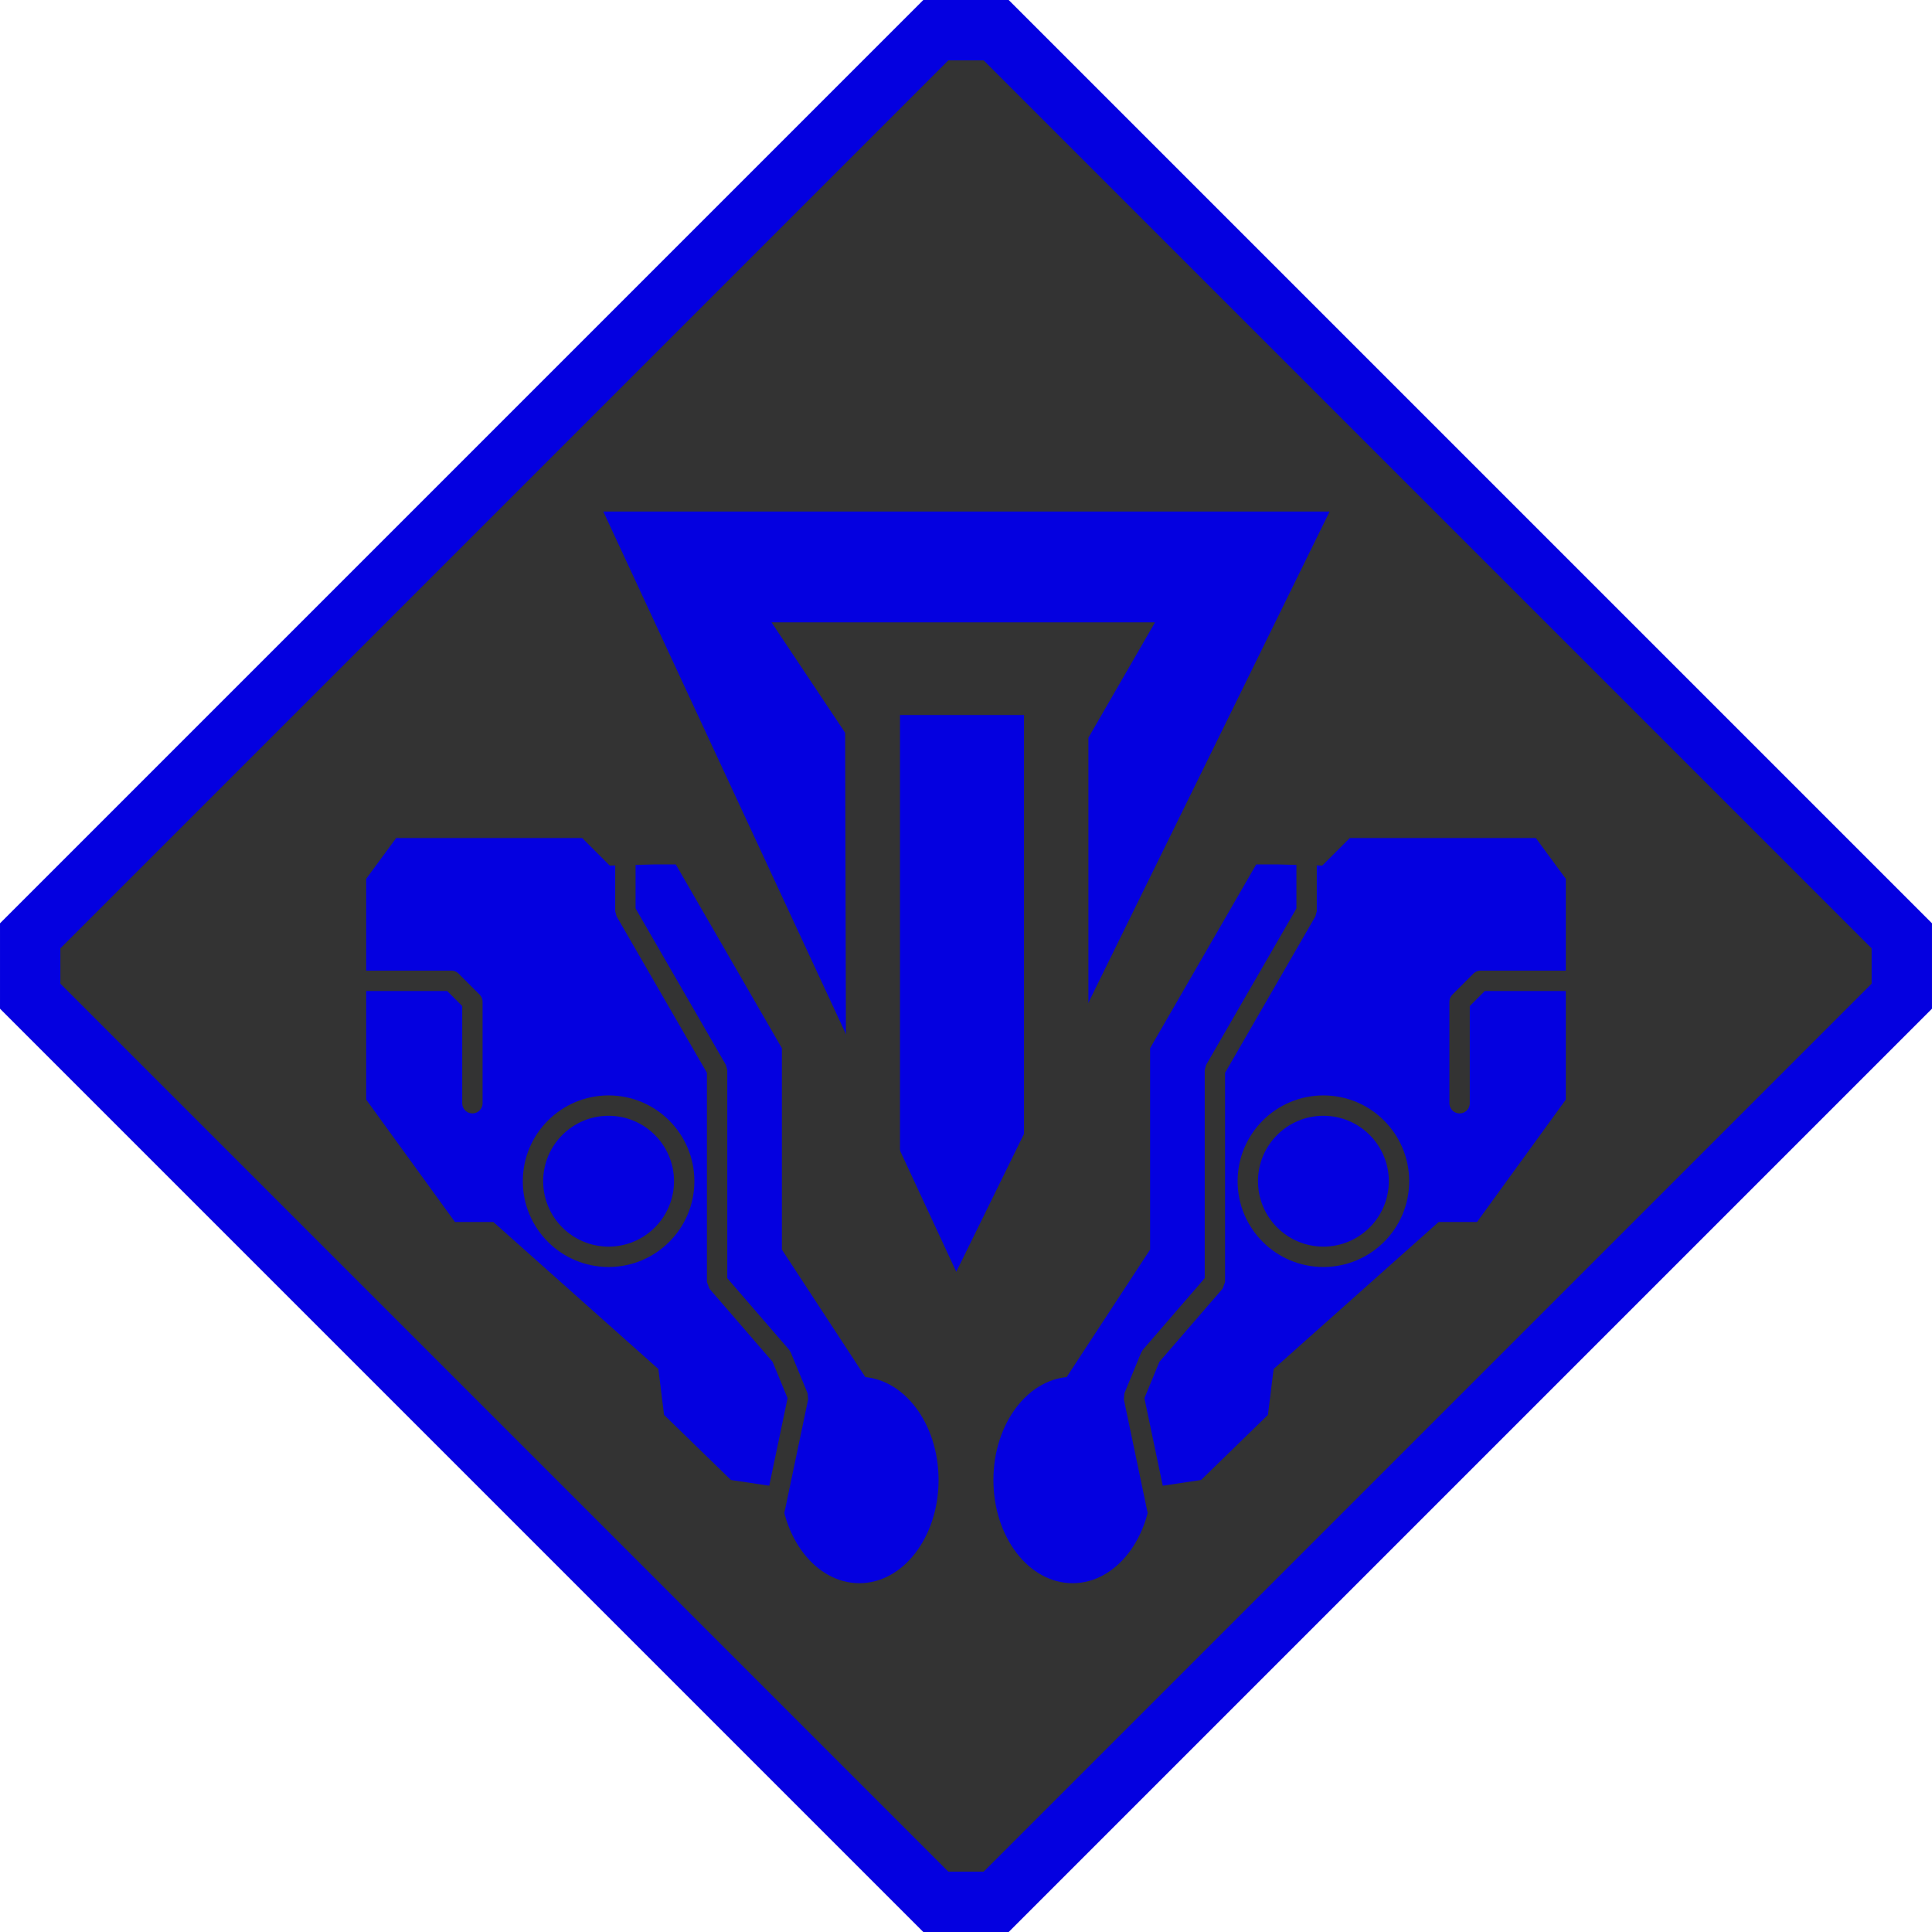
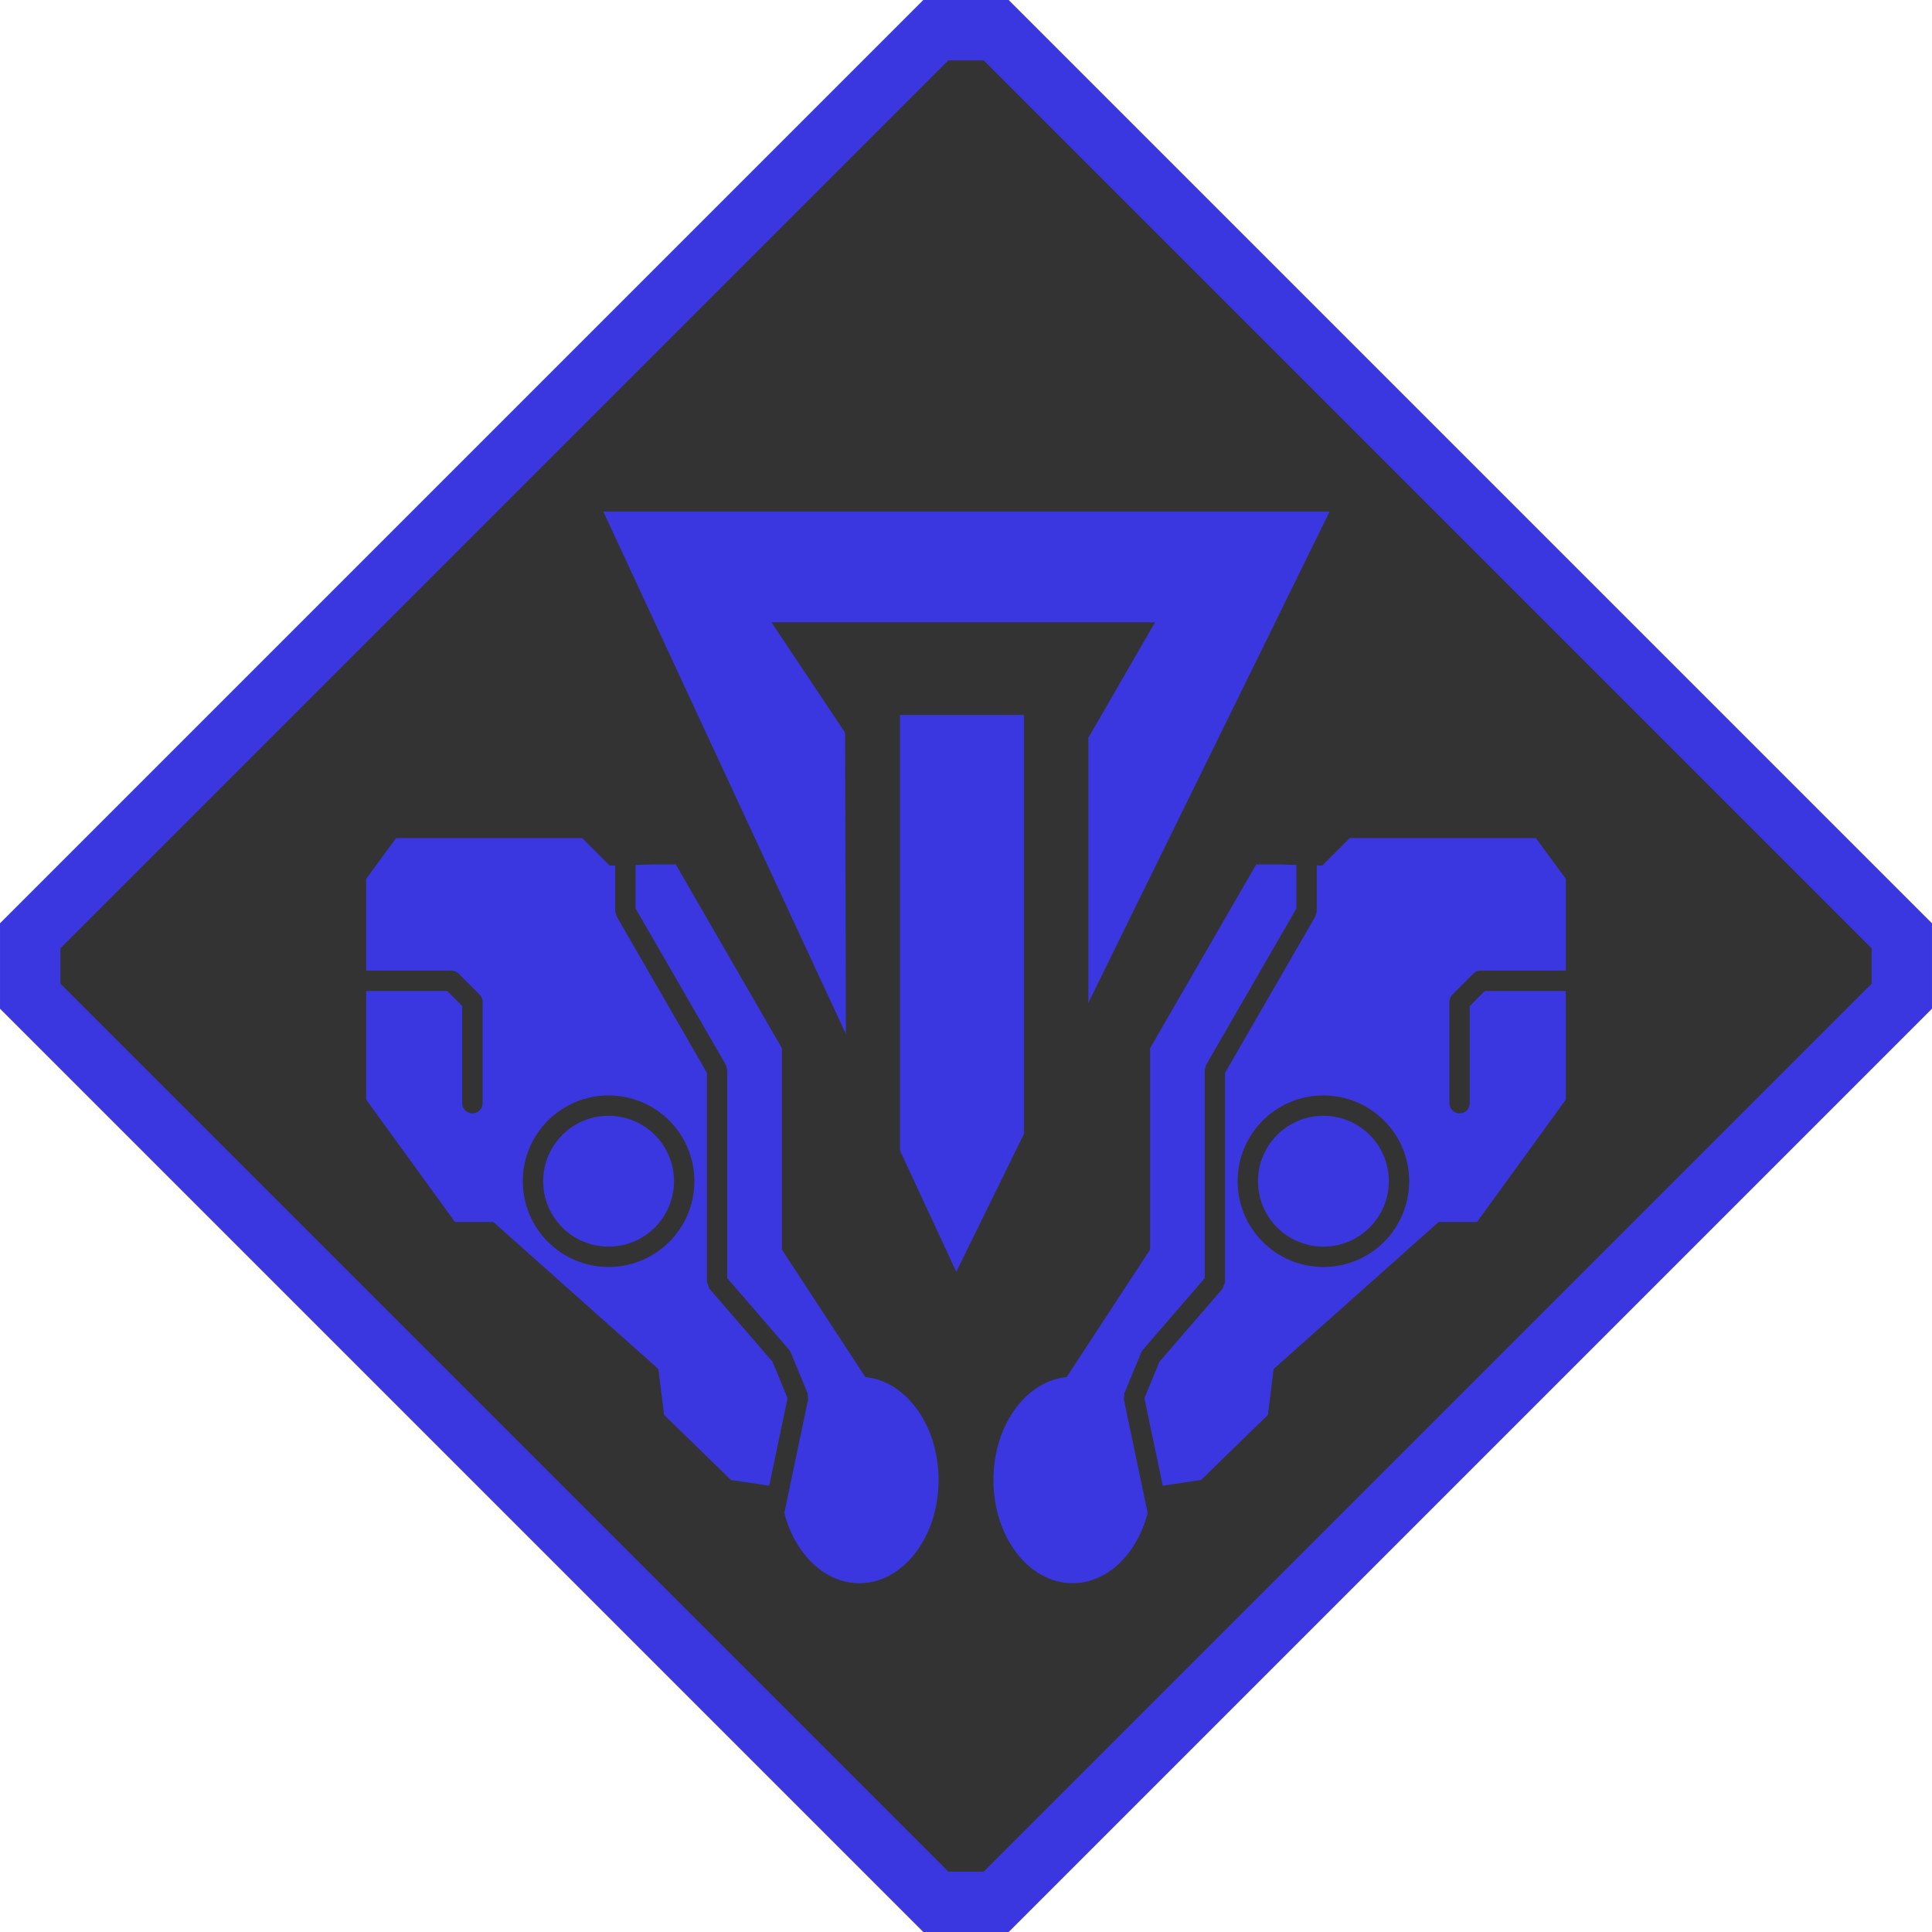
<svg xmlns="http://www.w3.org/2000/svg" width="512" height="512" viewBox="0 0 135.467 135.467" version="1.1" id="svg6572">
  <defs id="defs6566" />
  <g id="layer1" transform="translate(-205.7642,-292.1679)">
-     <path style="fill:#333333;fill-opacity:1;stroke:#0400e0;stroke-width:4.233;stroke-linecap:butt;stroke-linejoin:miter;stroke-miterlimit:4;stroke-dasharray:none;stroke-opacity:1" d="m 271.381,294.285 h 4.233 l 63.5,63.5 v 4.233 l -63.5,63.5 -4.233,-6e-5 -63.5,-63.5 v -4.233 z" id="path867-8-2-5" />
-     <path style="fill:#0400e0;fill-opacity:1;stroke:none;stroke-width:0.476px;stroke-linecap:butt;stroke-linejoin:miter;stroke-opacity:1" d="m 295.361,352.778 h -1.514 l -6.634,11.49 -0.807,1.398 v 14.121 l -6.61,10.097 6.521,6.605 3.66,-0.547 4.691,-4.565 0.4,-3.218 11.569,-10.307 h 2.692 l 6.226,-8.582 v -15.482 l -2.103,-2.861 h -5.469 -3.786 -3.786 l -1.935,1.935 z" id="path1570-9-0-2" />
+     <path style="fill:#333333;fill-opacity:1;stroke:#3a37e1;stroke-width:4.233;stroke-linecap:butt;stroke-linejoin:miter;stroke-miterlimit:4;stroke-dasharray:none;stroke-opacity:1" d="m 271.381,294.285 h 4.233 l 63.5,63.5 v 4.233 l -63.5,63.5 -4.233,-6e-5 -63.5,-63.5 v -4.233 z" id="path867-8-2-5" />
+     <path style="fill:#3a37e1;fill-opacity:1;stroke:none;stroke-width:0.476px;stroke-linecap:butt;stroke-linejoin:miter;stroke-opacity:1" d="m 295.361,352.778 h -1.514 l -6.634,11.49 -0.807,1.398 v 14.121 l -6.61,10.097 6.521,6.605 3.66,-0.547 4.691,-4.565 0.4,-3.218 11.569,-10.307 h 2.692 l 6.226,-8.582 v -15.482 l -2.103,-2.861 h -5.469 -3.786 -3.786 l -1.935,1.935 z" id="path1570-9-0-2" />
    <path style="fill:none;stroke:#333333;stroke-width:1.428;stroke-linecap:round;stroke-linejoin:round;stroke-miterlimit:4;stroke-dasharray:none;stroke-opacity:1" d="m 316.311,360.94 h -6.731 l -1.472,1.472 v 7.11" id="path1576-2-6-5" />
    <circle style="fill:none;fill-opacity:0.176;stroke:#333333;stroke-width:1.428;stroke-linecap:butt;stroke-miterlimit:4;stroke-dasharray:none;stroke-opacity:1" id="path1578-0-1-4" cx="298.558" cy="374.991" r="5.301" />
-     <ellipse style="fill:#0400e0;fill-opacity:1;stroke:none;stroke-width:1.428;stroke-linecap:round;stroke-linejoin:bevel;stroke-miterlimit:4;stroke-dasharray:none;stroke-opacity:1" id="path1580-2-5-7" ry="7.236" rx="5.553" cy="395.942" cx="280.973" />
+     <ellipse style="fill:#3a37e1;fill-opacity:1;stroke:none;stroke-width:1.428;stroke-linecap:round;stroke-linejoin:bevel;stroke-miterlimit:4;stroke-dasharray:none;stroke-opacity:1" id="path1580-2-5-7" ry="7.236" rx="5.553" cy="395.942" cx="280.973" />
    <path style="fill:none;stroke:#333333;stroke-width:1.428;stroke-linecap:butt;stroke-linejoin:bevel;stroke-miterlimit:4;stroke-dasharray:none;stroke-opacity:1" d="m 297.38,349.749 v 6.31 l -6.43,11.138 v 14.861 l -4.508,5.217 -1.178,2.861 1.851,8.835" id="path1574-3-5-4" />
-     <path style="fill:#0400e0;fill-opacity:1;stroke:none;stroke-width:0.476px;stroke-linecap:butt;stroke-linejoin:miter;stroke-opacity:1" d="m 251.634,352.778 h 1.514 l 6.634,11.49 0.807,1.398 v 14.121 l 6.61,10.097 -6.521,6.605 -3.66,-0.547 -4.691,-4.565 -0.4,-3.218 -11.569,-10.307 h -2.692 l -6.226,-8.582 v -15.482 l 2.103,-2.861 h 5.469 3.786 3.786 l 1.935,1.935 z" id="path1570-0-7-4-4" />
+     <path style="fill:#3a37e1;fill-opacity:1;stroke:none;stroke-width:0.476px;stroke-linecap:butt;stroke-linejoin:miter;stroke-opacity:1" d="m 251.634,352.778 h 1.514 l 6.634,11.49 0.807,1.398 v 14.121 l 6.61,10.097 -6.521,6.605 -3.66,-0.547 -4.691,-4.565 -0.4,-3.218 -11.569,-10.307 h -2.692 l -6.226,-8.582 v -15.482 l 2.103,-2.861 h 5.469 3.786 3.786 l 1.935,1.935 z" id="path1570-0-7-4-4" />
    <path style="fill:none;stroke:#333333;stroke-width:1.428;stroke-linecap:round;stroke-linejoin:round;stroke-miterlimit:4;stroke-dasharray:none;stroke-opacity:1" d="m 230.684,360.94 h 6.731 l 1.472,1.472 v 7.11" id="path1576-6-5-7-3" />
    <circle style="fill:none;fill-opacity:0.176;stroke:#333333;stroke-width:1.428;stroke-linecap:butt;stroke-miterlimit:4;stroke-dasharray:none;stroke-opacity:1" id="path1578-2-9-6-0" cx="-248.437" cy="374.991" r="5.301" transform="scale(-1,1)" />
-     <ellipse style="fill:#0400e0;fill-opacity:1;stroke:none;stroke-width:1.428;stroke-linecap:round;stroke-linejoin:bevel;stroke-miterlimit:4;stroke-dasharray:none;stroke-opacity:1" id="path1580-6-2-5-7" ry="7.236" rx="5.553" cy="395.942" cx="-266.022" transform="scale(-1,1)" />
+     <ellipse style="fill:#3a37e1;fill-opacity:1;stroke:none;stroke-width:1.428;stroke-linecap:round;stroke-linejoin:bevel;stroke-miterlimit:4;stroke-dasharray:none;stroke-opacity:1" id="path1580-6-2-5-7" ry="7.236" rx="5.553" cy="395.942" cx="-266.022" transform="scale(-1,1)" />
    <path style="fill:none;stroke:#333333;stroke-width:1.428;stroke-linecap:butt;stroke-linejoin:bevel;stroke-miterlimit:4;stroke-dasharray:none;stroke-opacity:1" d="m 249.615,349.749 v 6.31 l 6.43,11.138 v 14.861 l 4.508,5.217 1.178,2.861 -1.851,8.835" id="path1574-1-2-6-8" />
-     <path style="fill:#0400e0;fill-opacity:1;stroke:none;stroke-width:0.476px;stroke-linecap:butt;stroke-linejoin:miter;stroke-opacity:1" d="m 248.066,328.035 24.75,53.308 26.178,-53.308 z" id="path1292-35-7" />
+     <path style="fill:#3a37e1;fill-opacity:1;stroke:none;stroke-width:0.476px;stroke-linecap:butt;stroke-linejoin:miter;stroke-opacity:1" d="m 248.066,328.035 24.75,53.308 26.178,-53.308 z" id="path1292-35-7" />
    <path style="fill:#333333;fill-opacity:1;stroke:#333333;stroke-width:0.476px;stroke-linecap:butt;stroke-linejoin:miter;stroke-opacity:1" d="m 265.341,373.961 3.291,2.852 v -34.749 h 9.171 v 31.047 l 4.039,-9.255 v -20.025 l 4.499,-7.792 h -26.039 l 4.959,7.435 0.079,30.489" id="path1430-1" />
  </g>
</svg>
